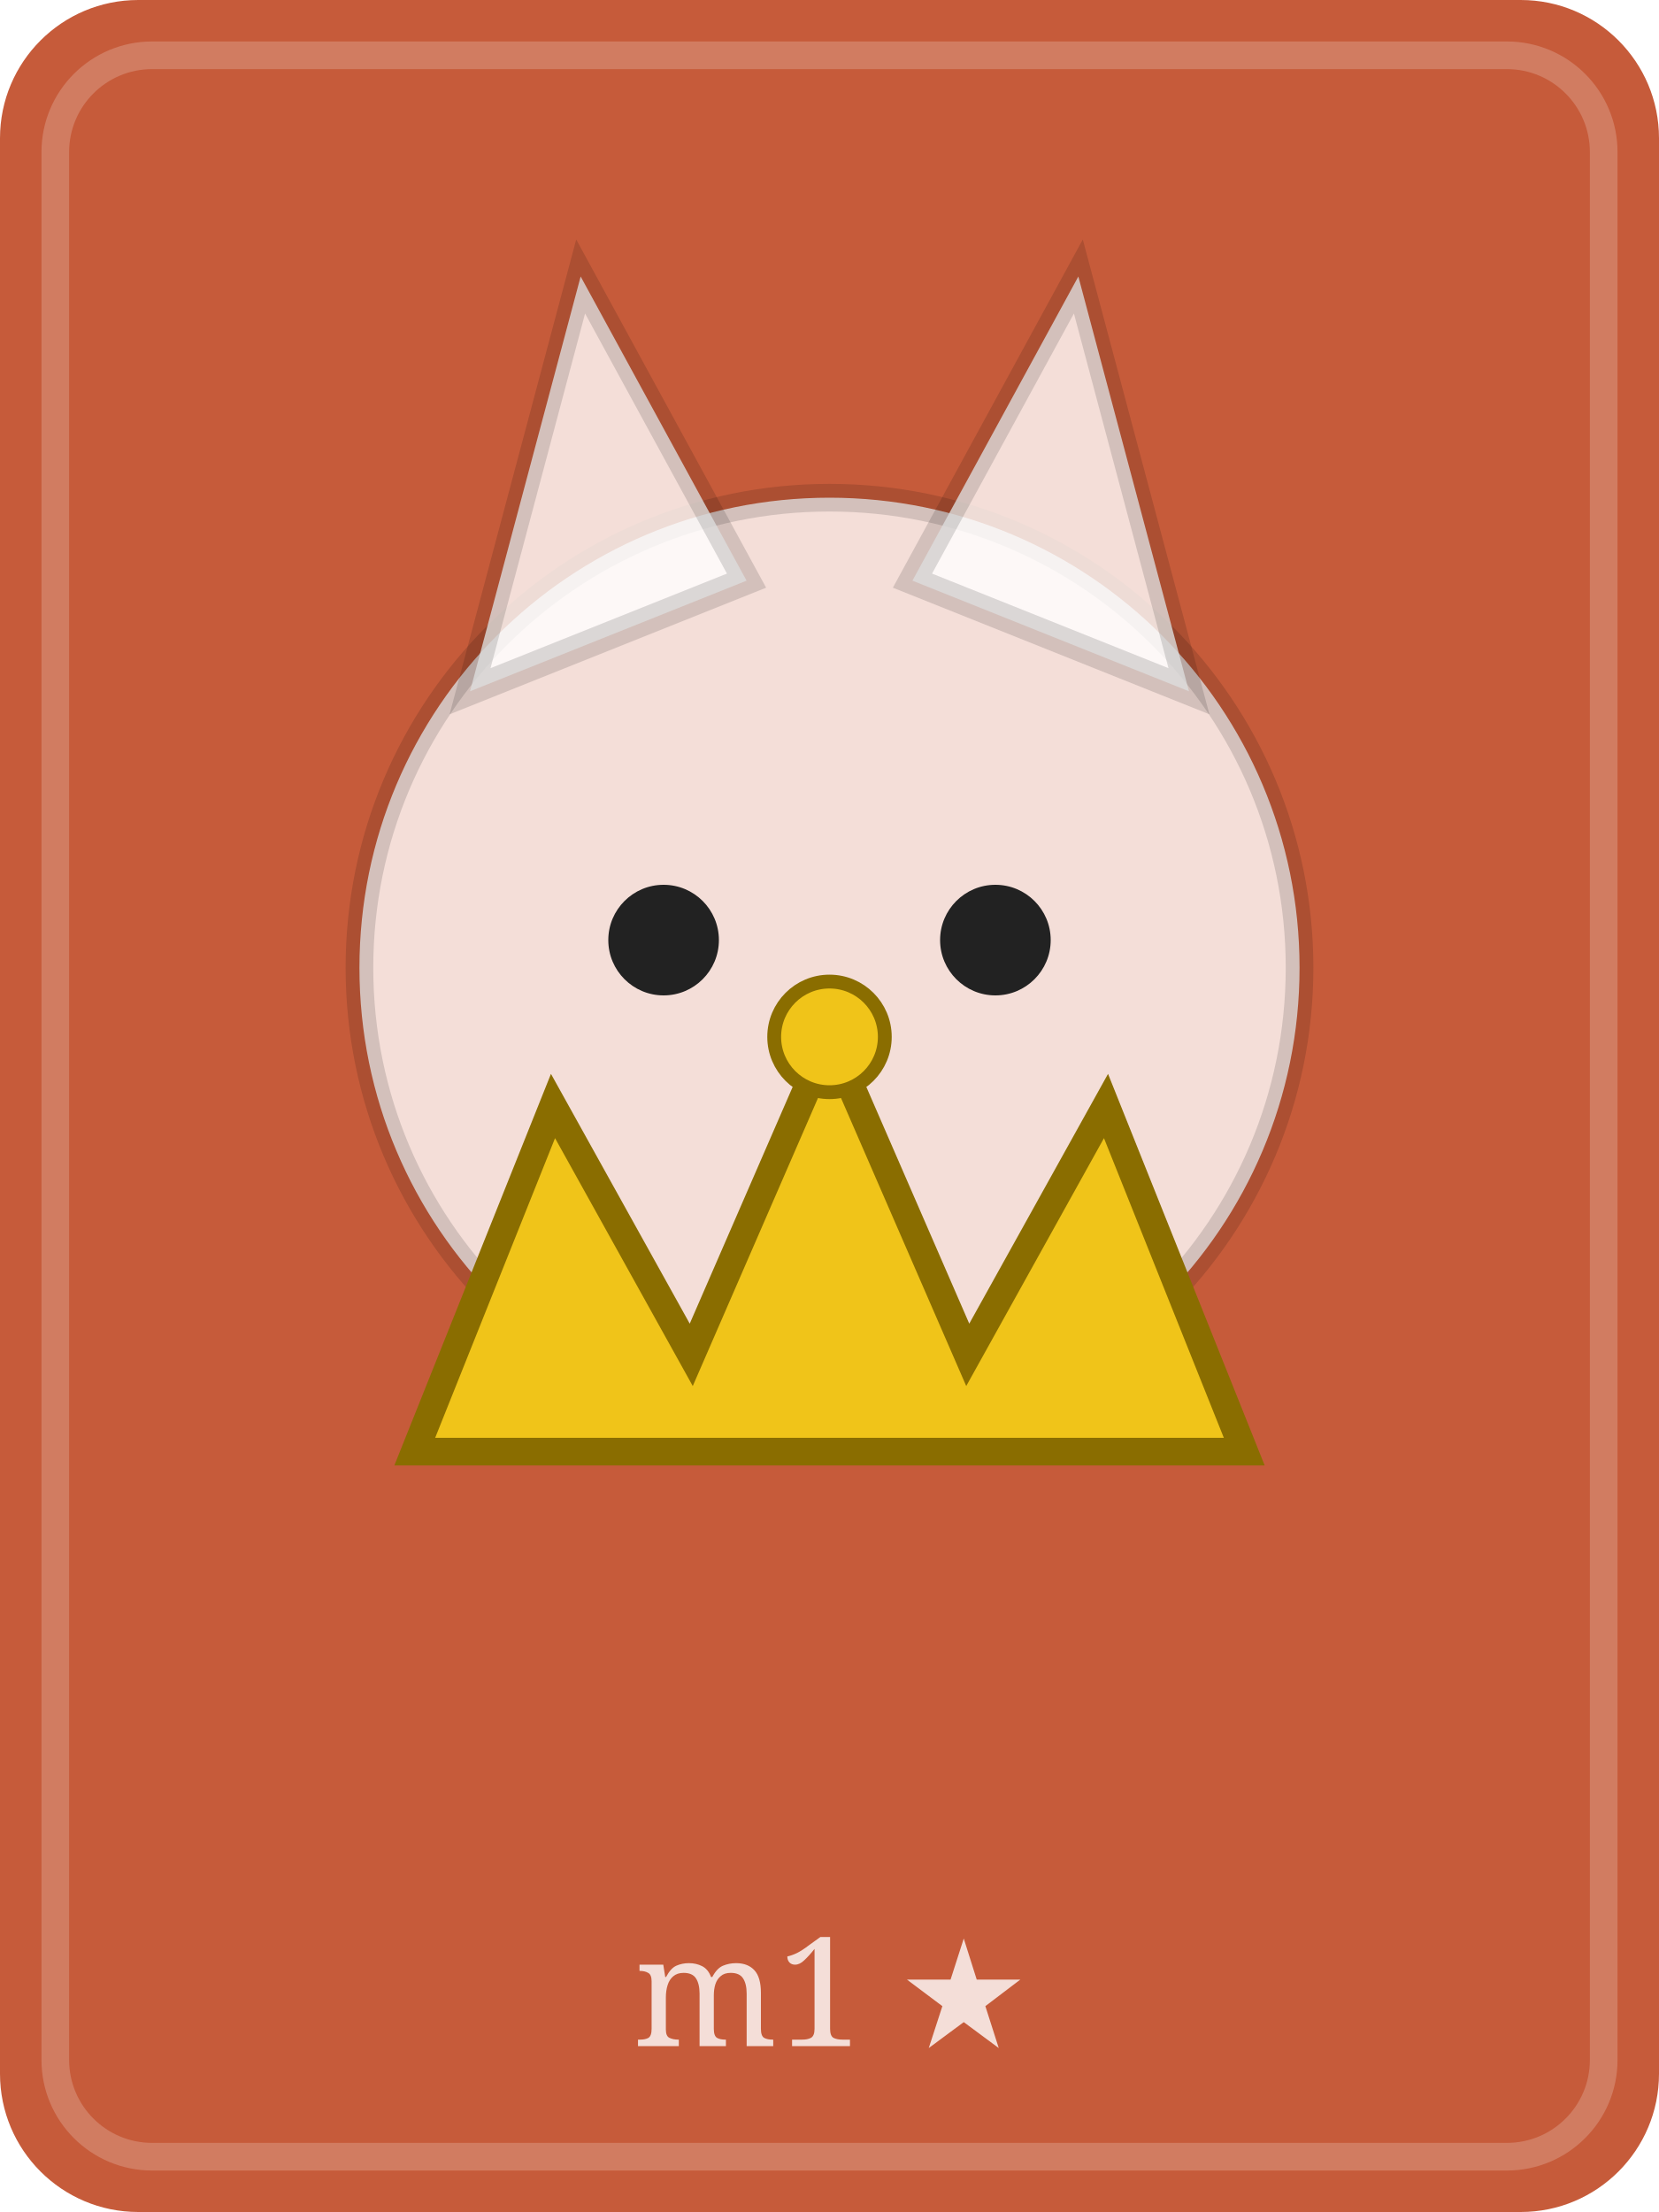
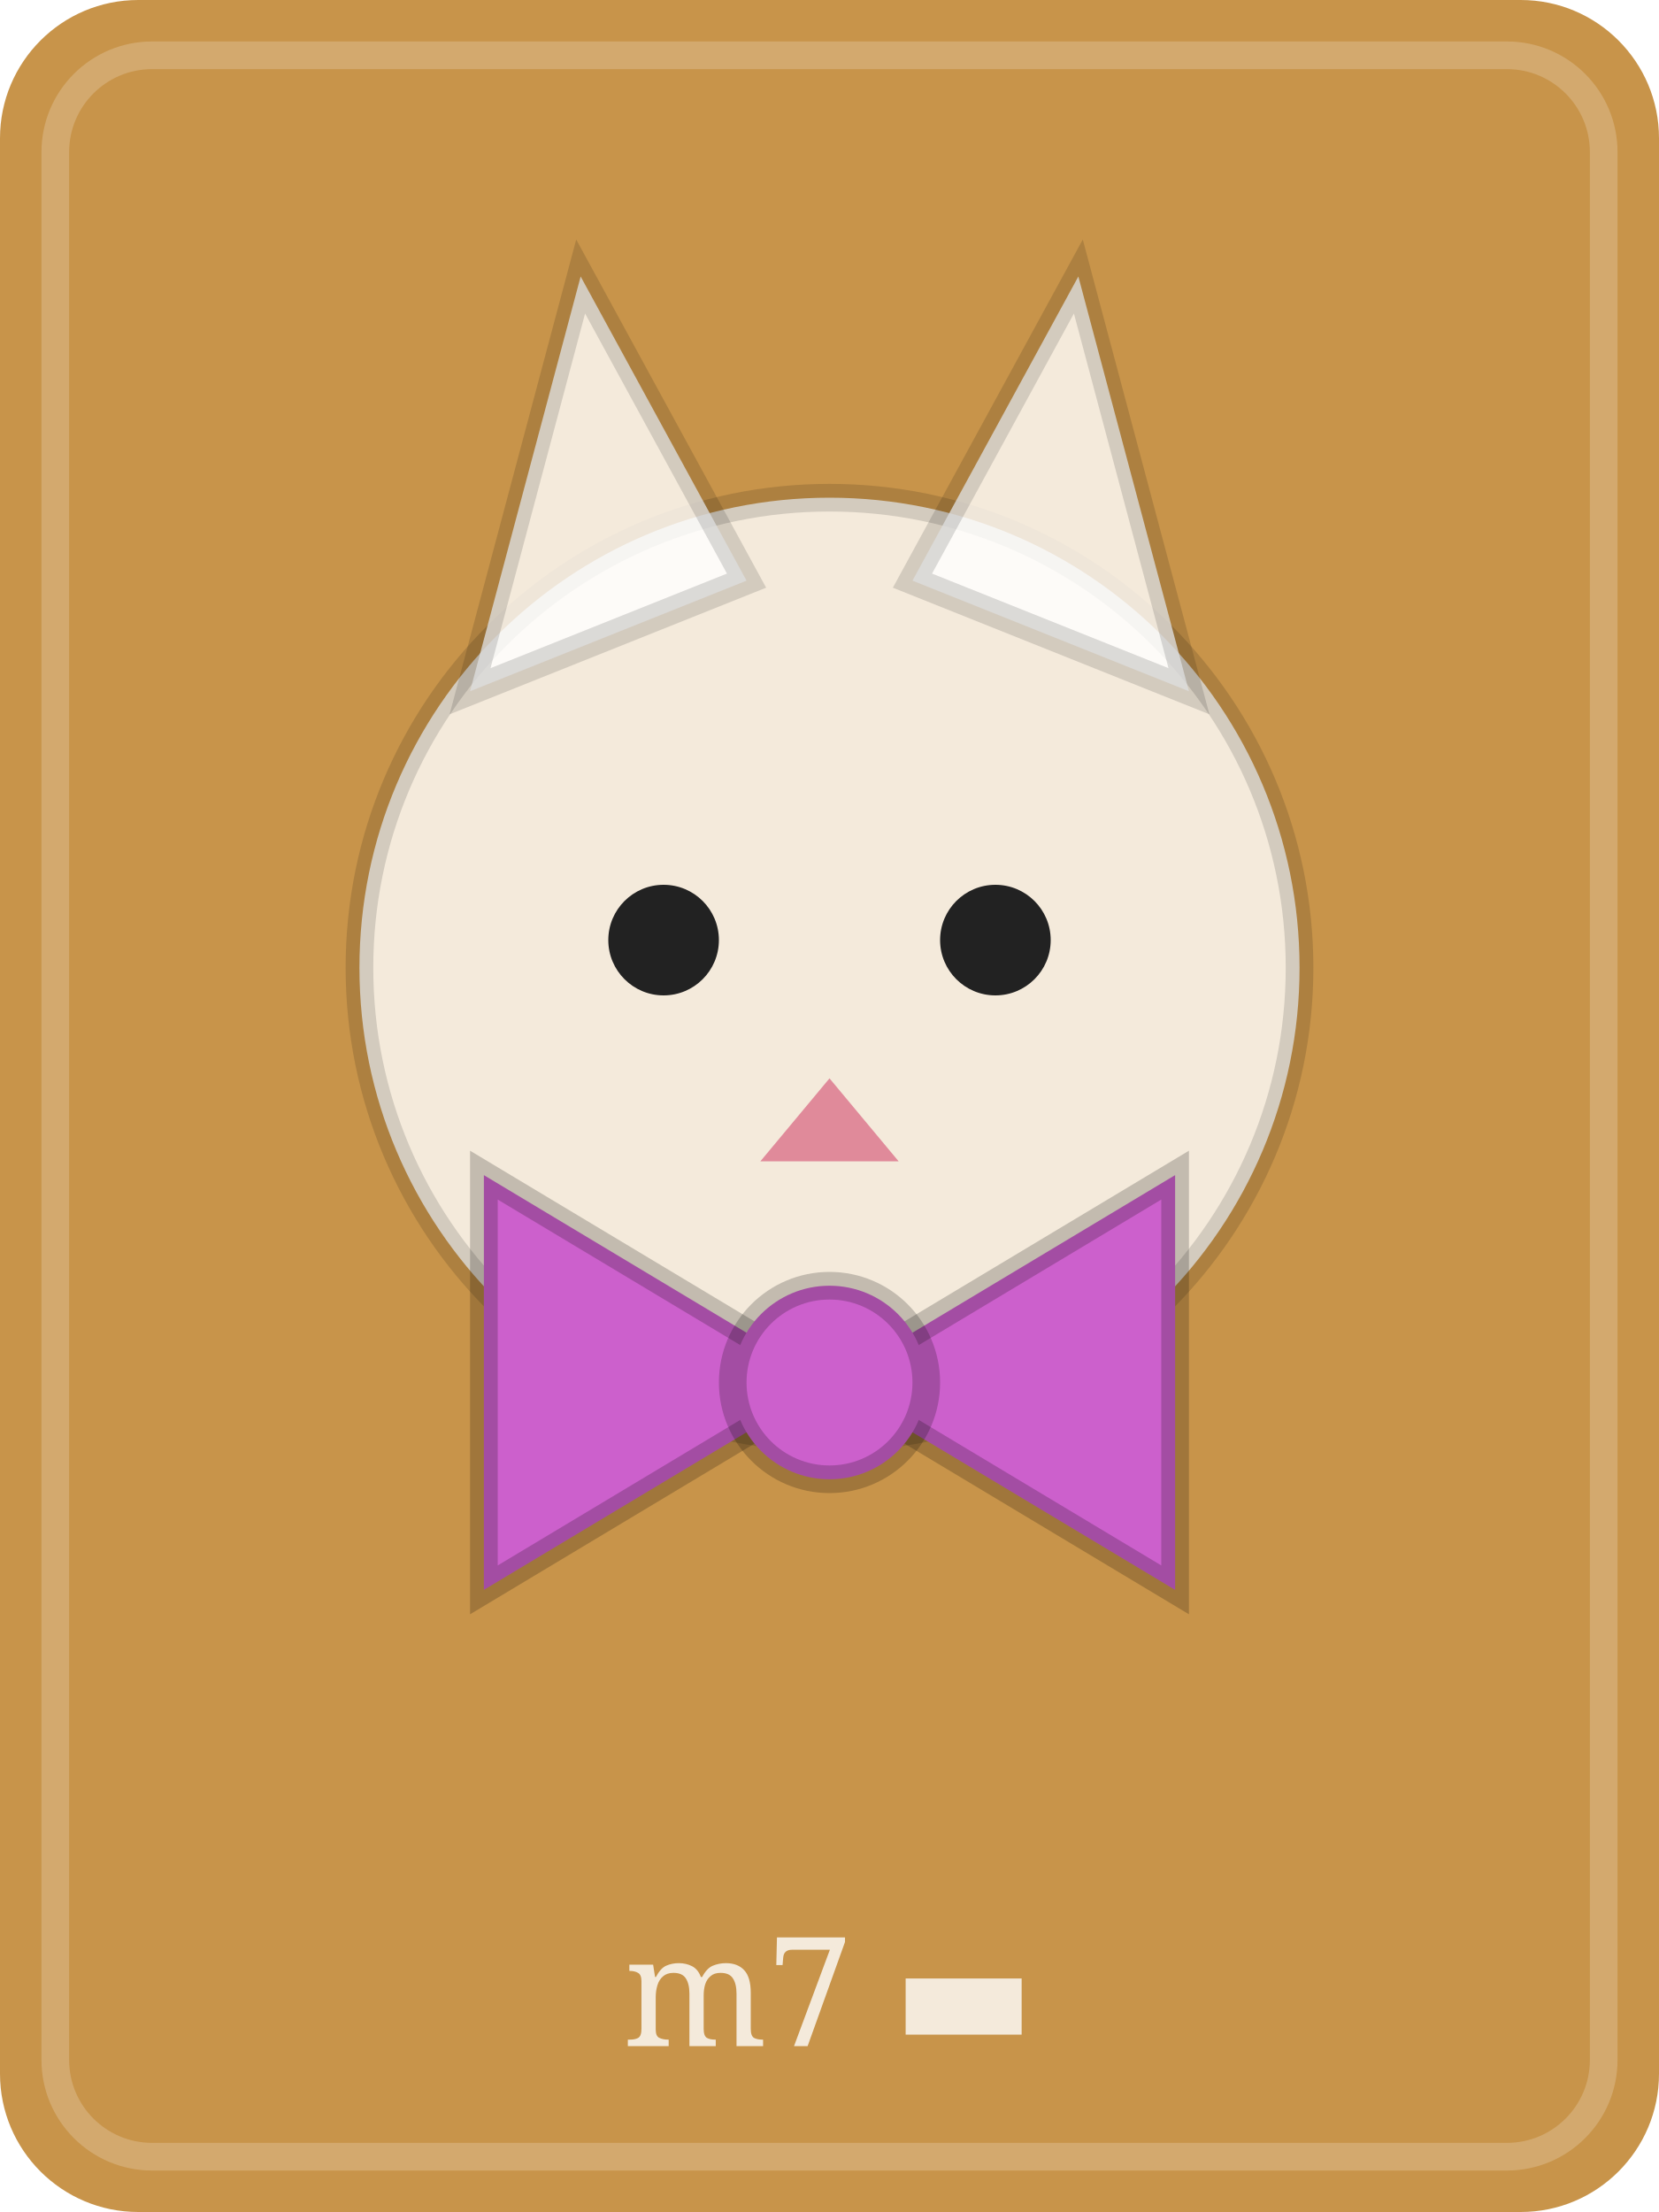
<svg xmlns="http://www.w3.org/2000/svg" viewBox="0 0 120 160">
-   <rect width="120" height="160" rx="10" fill="#c65b3a" />
+   <rect width="120" height="160" rx="10" fill="#c8944a" />
  <rect x="4" y="4" width="112" height="152" rx="7" fill="none" stroke="#ffffff33" stroke-width="2" />
  <circle cx="60" cy="70" r="34" fill="#ffffffcc" stroke="#00000022" stroke-width="2" />
  <polygon points="34,50 42,20 54,42" fill="#ffffffcc" stroke="#00000022" stroke-width="2" />
  <polygon points="86,50 78,20 66,42" fill="#ffffffcc" stroke="#00000022" stroke-width="2" />
  <circle cx="48" cy="68" r="4" fill="#222" />
  <circle cx="72" cy="68" r="4" fill="#222" />
  <polygon points="60,78 55,84 65,84" fill="#e08a9a" />
-   <polygon points="30,105 40,80 50,98 60,75 70,98 80,80 90,105" fill="#f0c419" stroke="#8a6d00" stroke-width="2" />
-   <circle cx="60" cy="75" r="4" fill="#f0c419" stroke="#8a6d00" stroke-width="1" />
-   <text x="60" y="148" font-family="Georgia,serif" font-size="11" fill="#ffffffcc" text-anchor="middle">m1 ★</text>
+   <path d="M60,100 L35,85 L35,115 Z" fill="#cc60cc" stroke="#00000033" stroke-width="2" />
+   <path d="M60,100 L85,85 L85,115 Z" fill="#cc60cc" stroke="#00000033" stroke-width="2" />
+   <circle cx="60" cy="100" r="7" fill="#cc60cc" stroke="#00000033" stroke-width="2" />
+   <text x="60" y="148" font-family="Georgia,serif" font-size="11" fill="#ffffffcc" text-anchor="middle">m7 ▬</text>
</svg>
